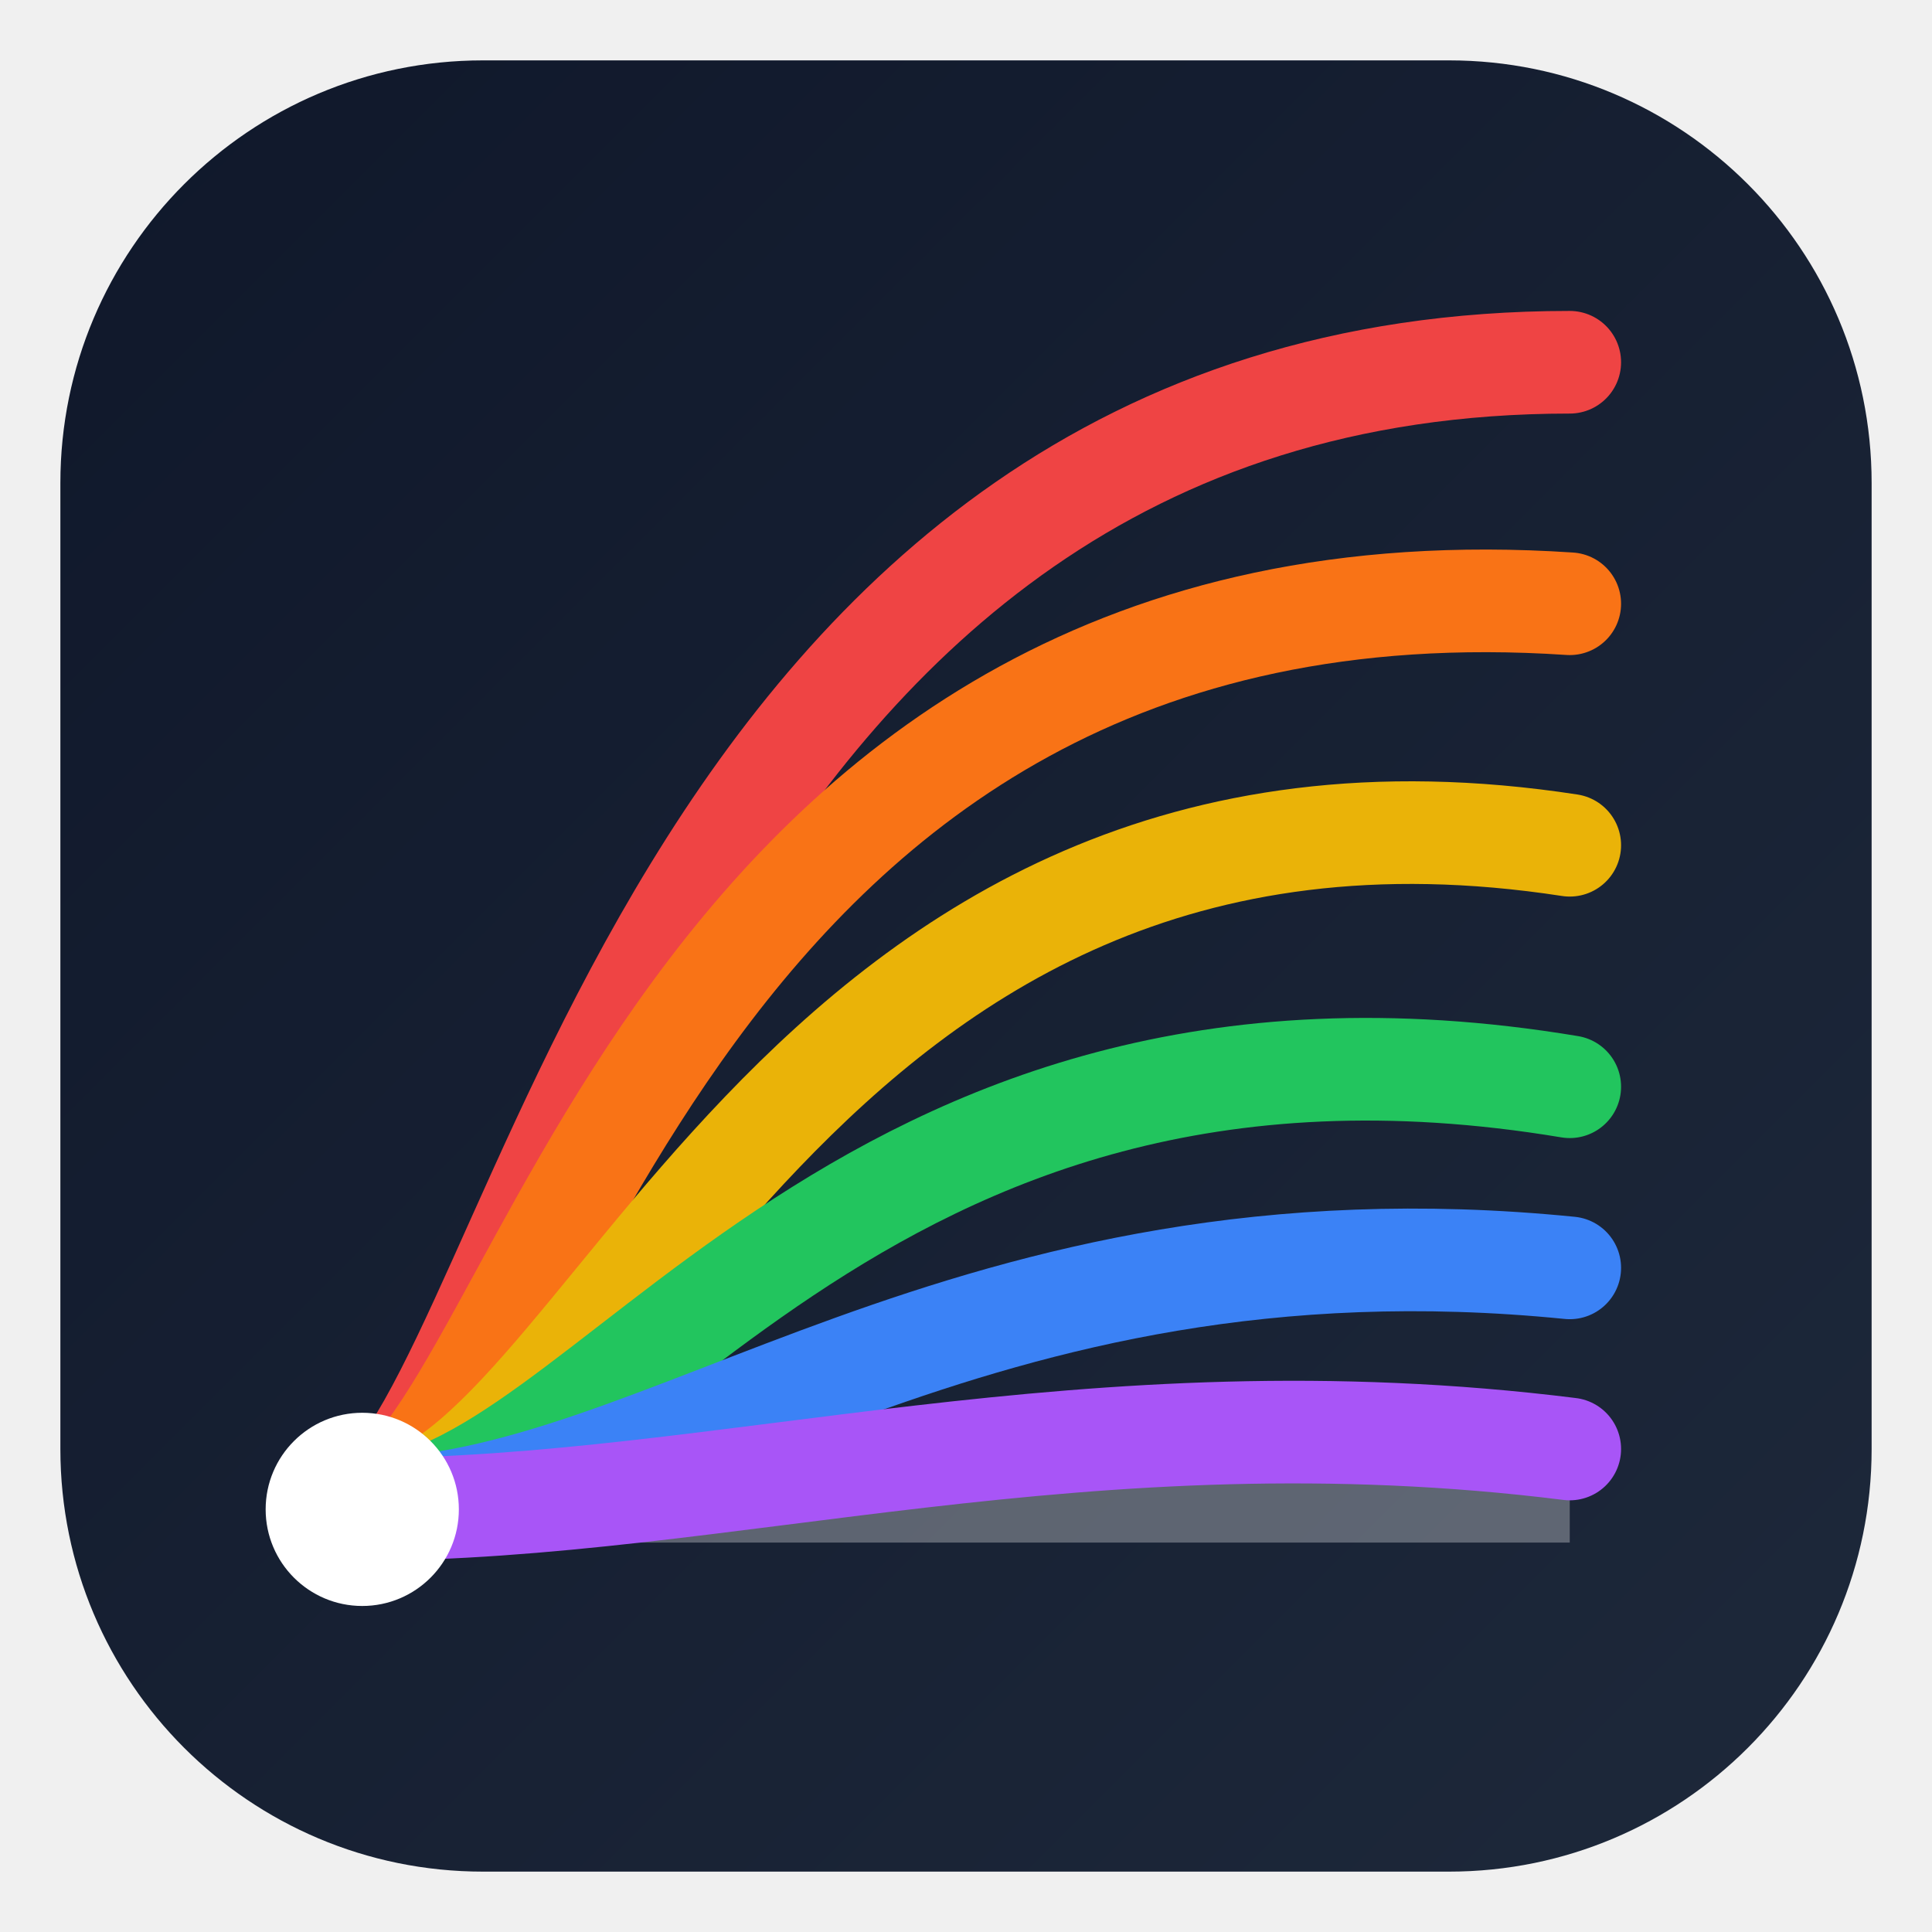
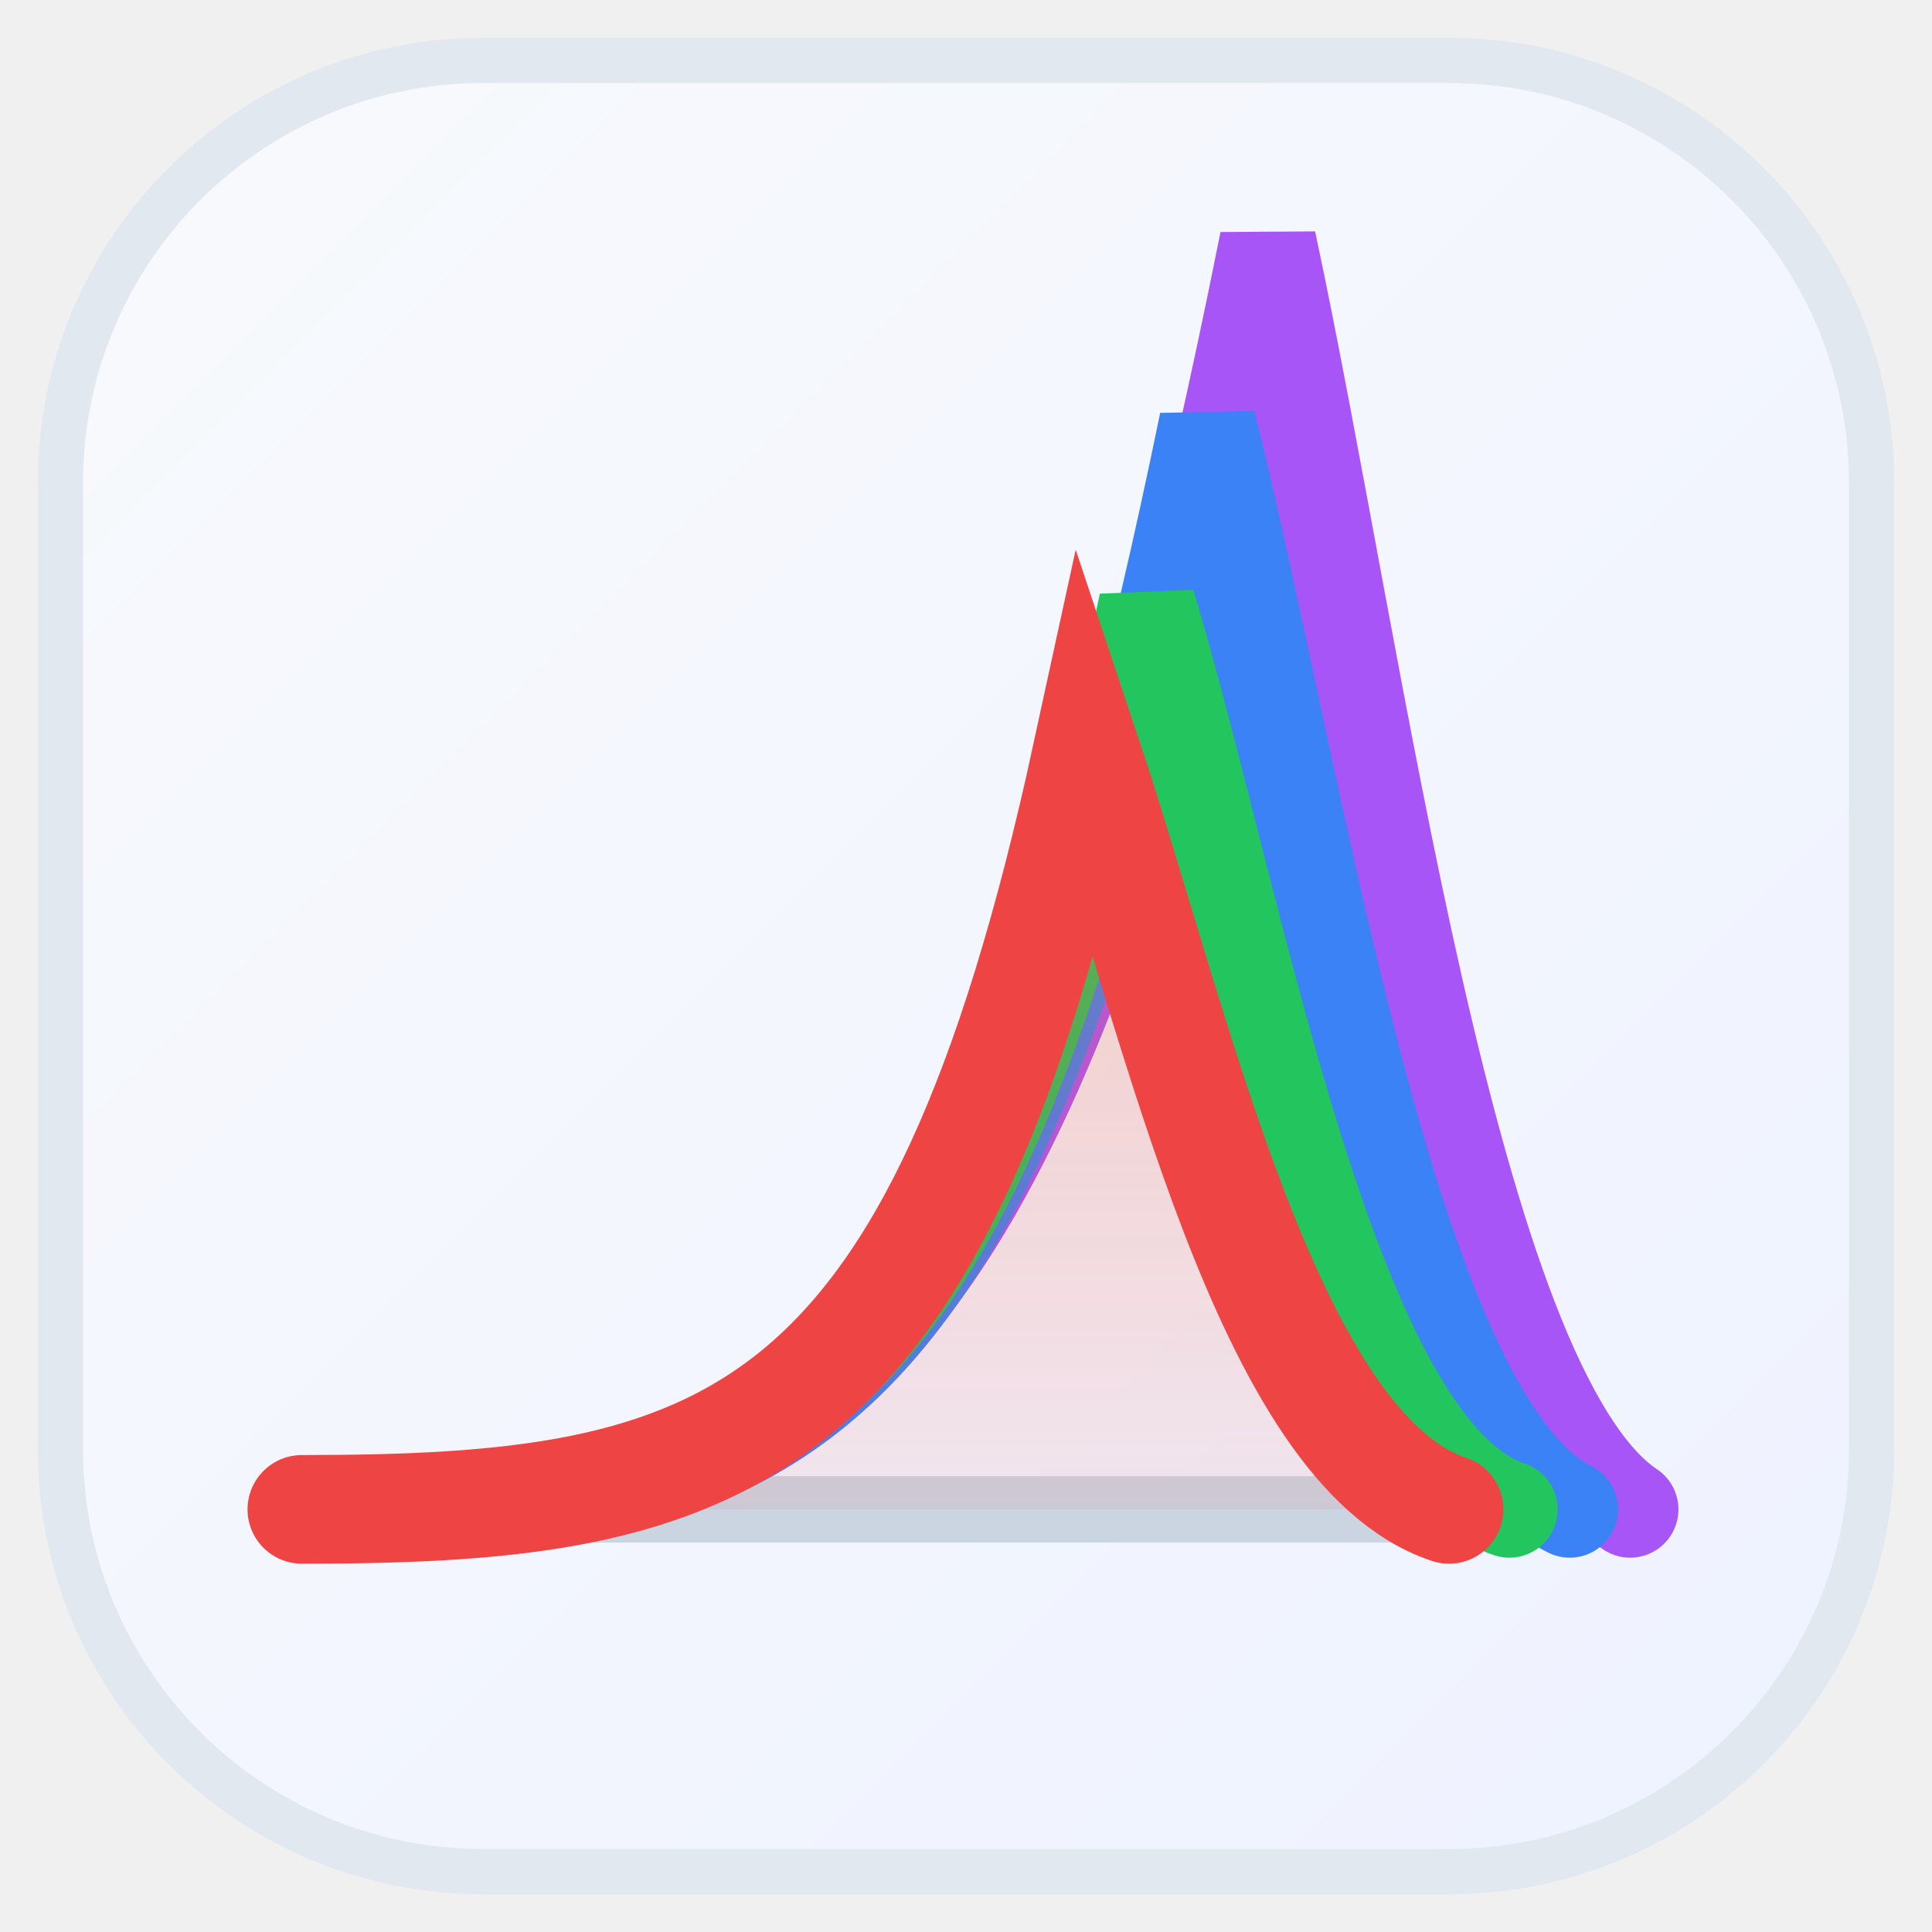
<svg xmlns="http://www.w3.org/2000/svg" width="32" height="32" viewBox="0 0 32 32" fill="none">
-   <rect x="1" y="1" width="30" height="30" rx="7" fill="url(#g)" />
-   <line x1="6" y1="25" x2="26" y2="25" stroke="rgba(255,255,255,0.30)" stroke-width="1.1" />
-   <path d="M6 25 C 9 23, 11 6, 26 6" stroke="#ef4444" stroke-width="1.7" stroke-linecap="round" fill="none" />
-   <path d="M6 25 C 9 24, 11 9, 26 10" stroke="#f97316" stroke-width="1.7" stroke-linecap="round" fill="none" />
-   <path d="M6 25 C 10 25, 13 12, 26 14" stroke="#eab308" stroke-width="1.7" stroke-linecap="round" fill="none" />
-   <path d="M6 25 C 10 25, 14 16, 26 18" stroke="#22c55e" stroke-width="1.7" stroke-linecap="round" fill="none" />
-   <path d="M6 25 C 11 25, 16 20, 26 21" stroke="#3b82f6" stroke-width="1.7" stroke-linecap="round" fill="none" />
-   <path d="M6 25 C 12 25, 18 23, 26 24" stroke="#a855f7" stroke-width="1.7" stroke-linecap="round" fill="none" />
-   <circle cx="6" cy="25" r="1.6" fill="white" />
+   <rect x="1" y="1" width="30" height="30" rx="7" fill="url(#bg)" stroke="#e2e8f0" stroke-width="0.75" />
+   <line x1="5" y1="25" x2="27" y2="25" stroke="#cbd5e1" stroke-width="1.1" stroke-linecap="round" />
+   <path d="M5 25 C 13 25, 17 24, 21 4 C 22.5 11, 24 23, 27 25" stroke="#a855f7" stroke-width="1.6" stroke-linecap="round" fill="none" />
+   <path d="M5 25 C 13 25, 16.5 24, 20 7 C 21.5 13, 23 23.5, 26 25" stroke="#3b82f6" stroke-width="1.6" stroke-linecap="round" fill="none" />
+   <path d="M5 25 C 12.5 25, 16 24, 19 10 C 20.5 15, 22 24, 25 25" stroke="#22c55e" stroke-width="1.6" stroke-linecap="round" fill="none" />
+   <path d="M5 25 C 12 25, 15.5 24, 18 12.5 C 19.5 17, 21 24, 24 25 L24 25 L5 25 Z" fill="url(#fill)" opacity="0.85" />
+   <path d="M5 25 C 12 25, 15.5 24, 18 12.5 C 19.5 17, 21 24, 24 25" stroke="#ef4444" stroke-width="1.8" stroke-linecap="round" fill="none" />
  <defs>
-     <linearGradient id="g" x1="0" y1="0" x2="32" y2="32" gradientUnits="userSpaceOnUse">
-       <stop stop-color="#0f172a" />
-       <stop offset="1" stop-color="#1e293b" />
+     <linearGradient id="bg" x1="0" y1="0" x2="32" y2="32" gradientUnits="userSpaceOnUse">
+       <stop stop-color="#f8fafc" />
+       <stop offset="1" stop-color="#eef2ff" />
+     </linearGradient>
+     <linearGradient id="fill" x1="0" y1="4" x2="0" y2="25" gradientUnits="userSpaceOnUse">
+       <stop stop-color="#fb923c" stop-opacity="0.55" />
+       <stop offset="1" stop-color="#ef4444" stop-opacity="0.10" />
    </linearGradient>
  </defs>
</svg>
